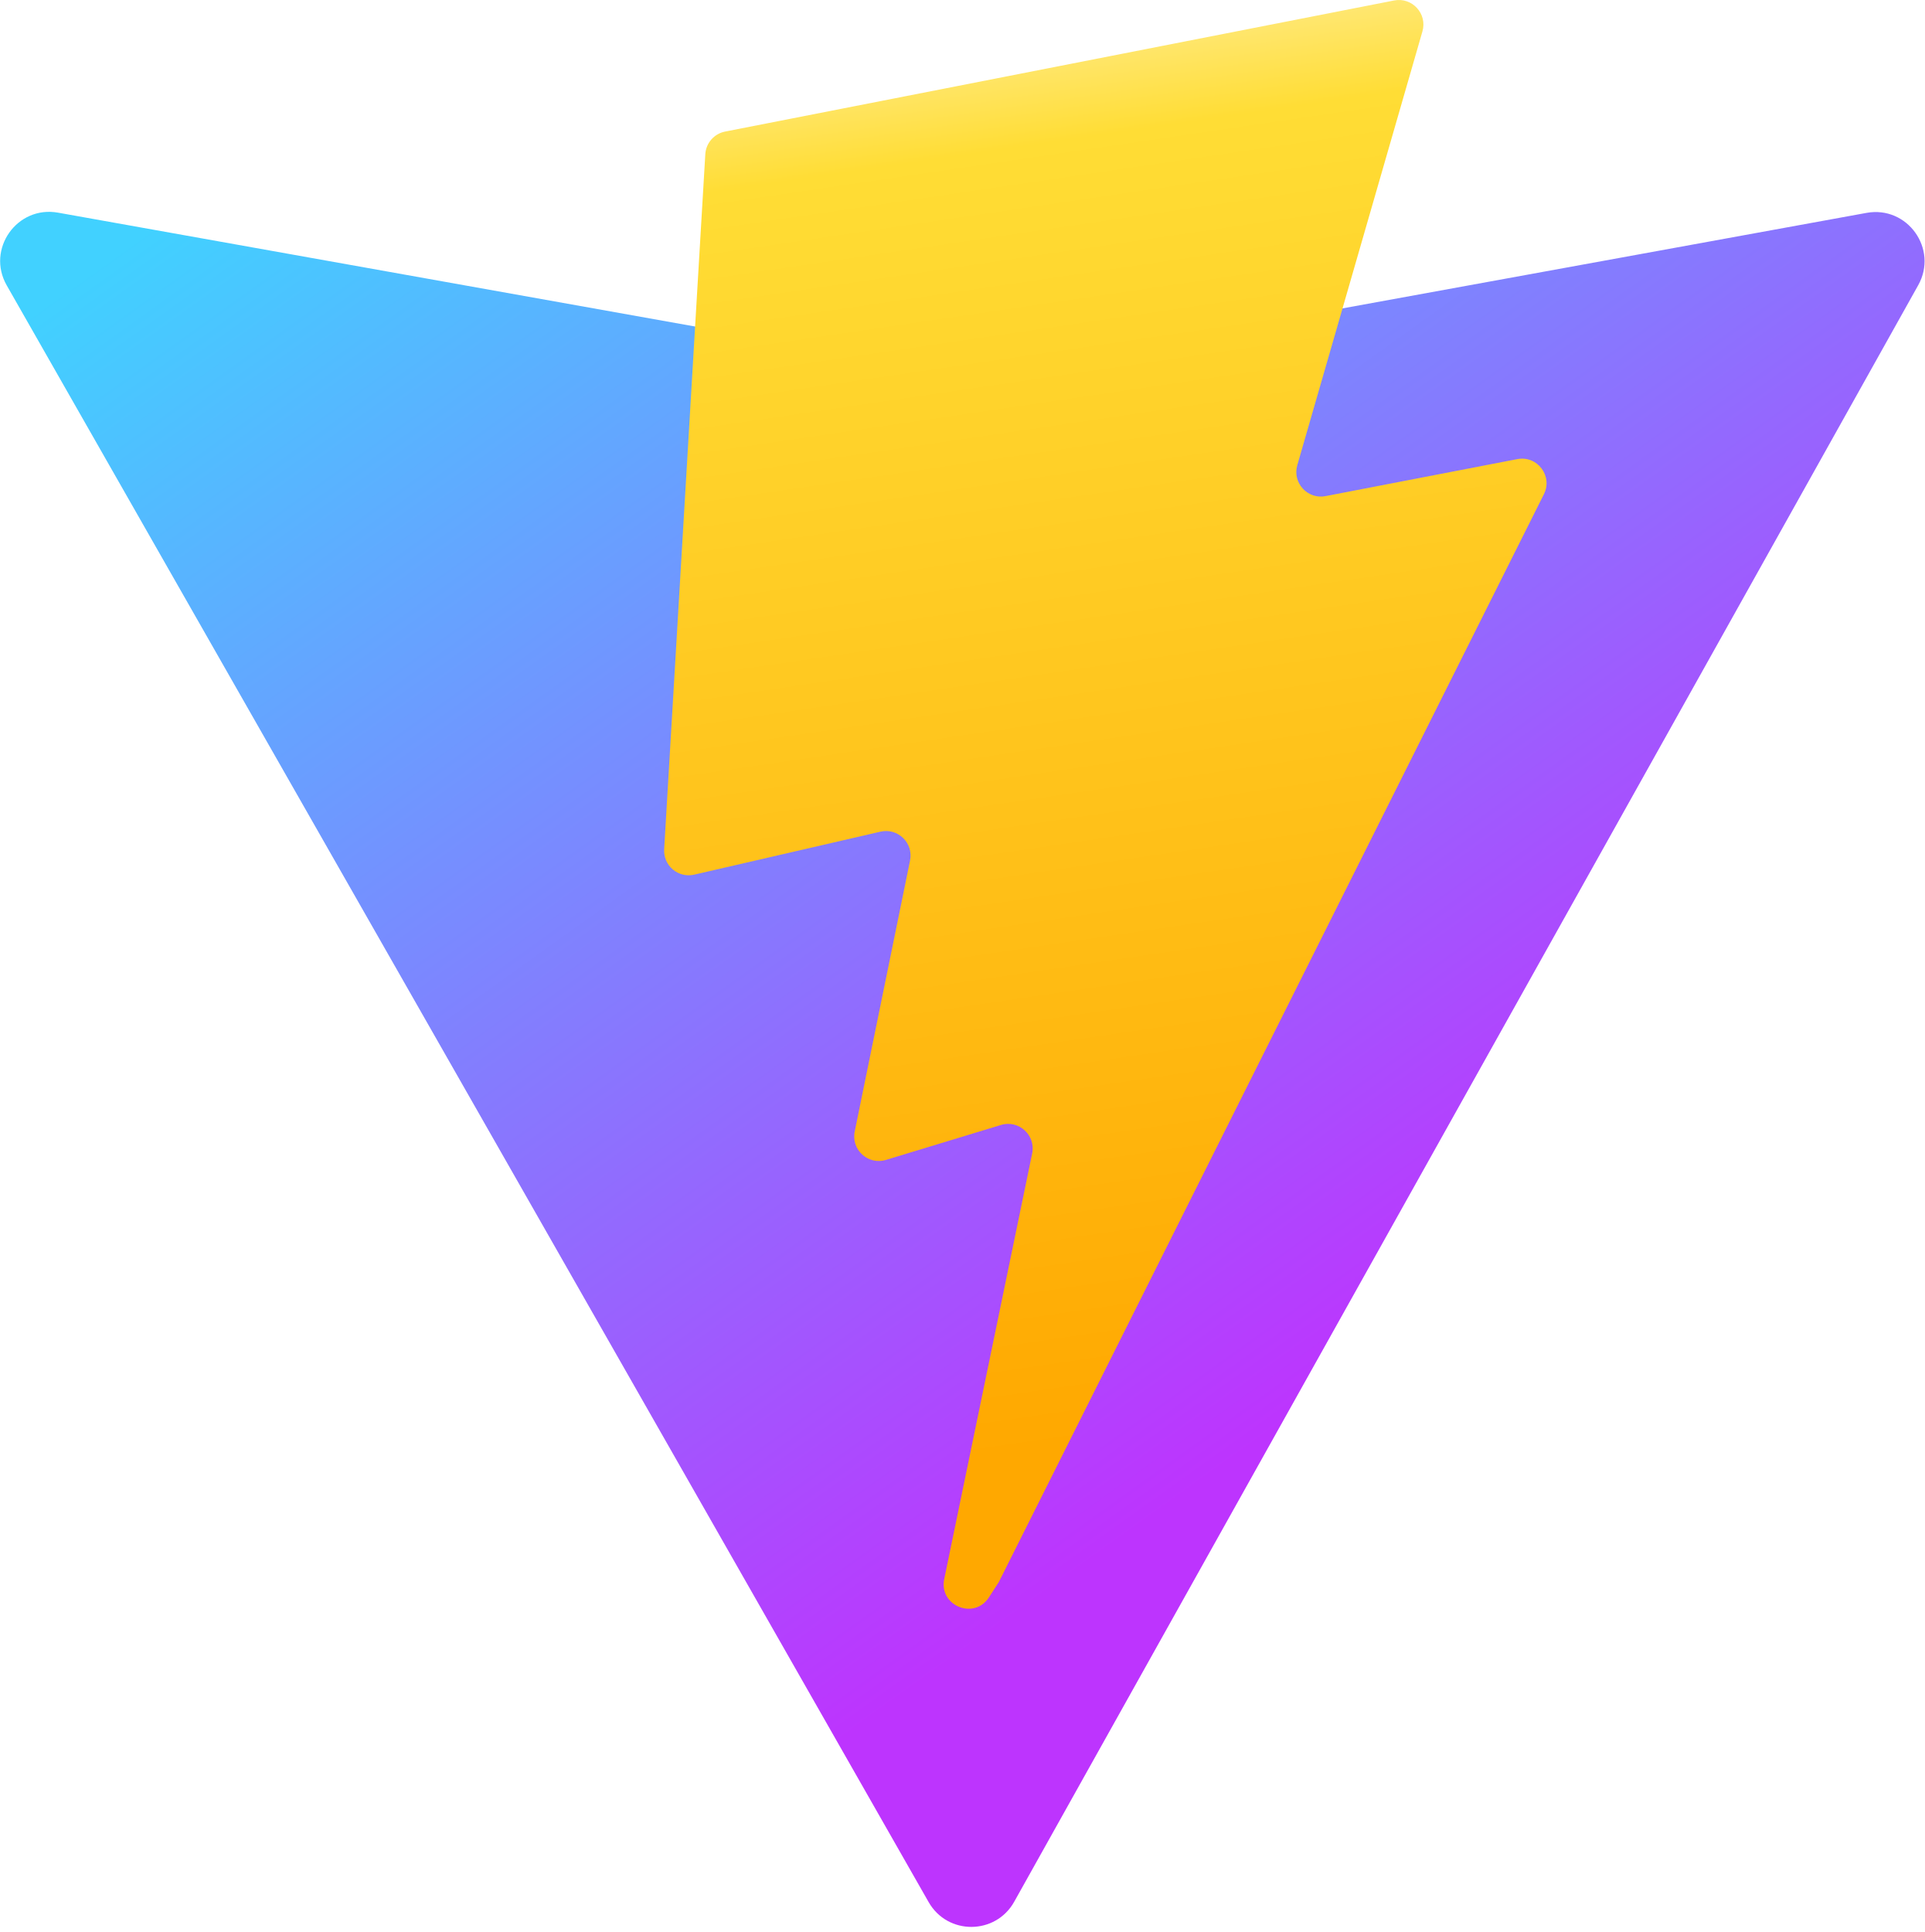
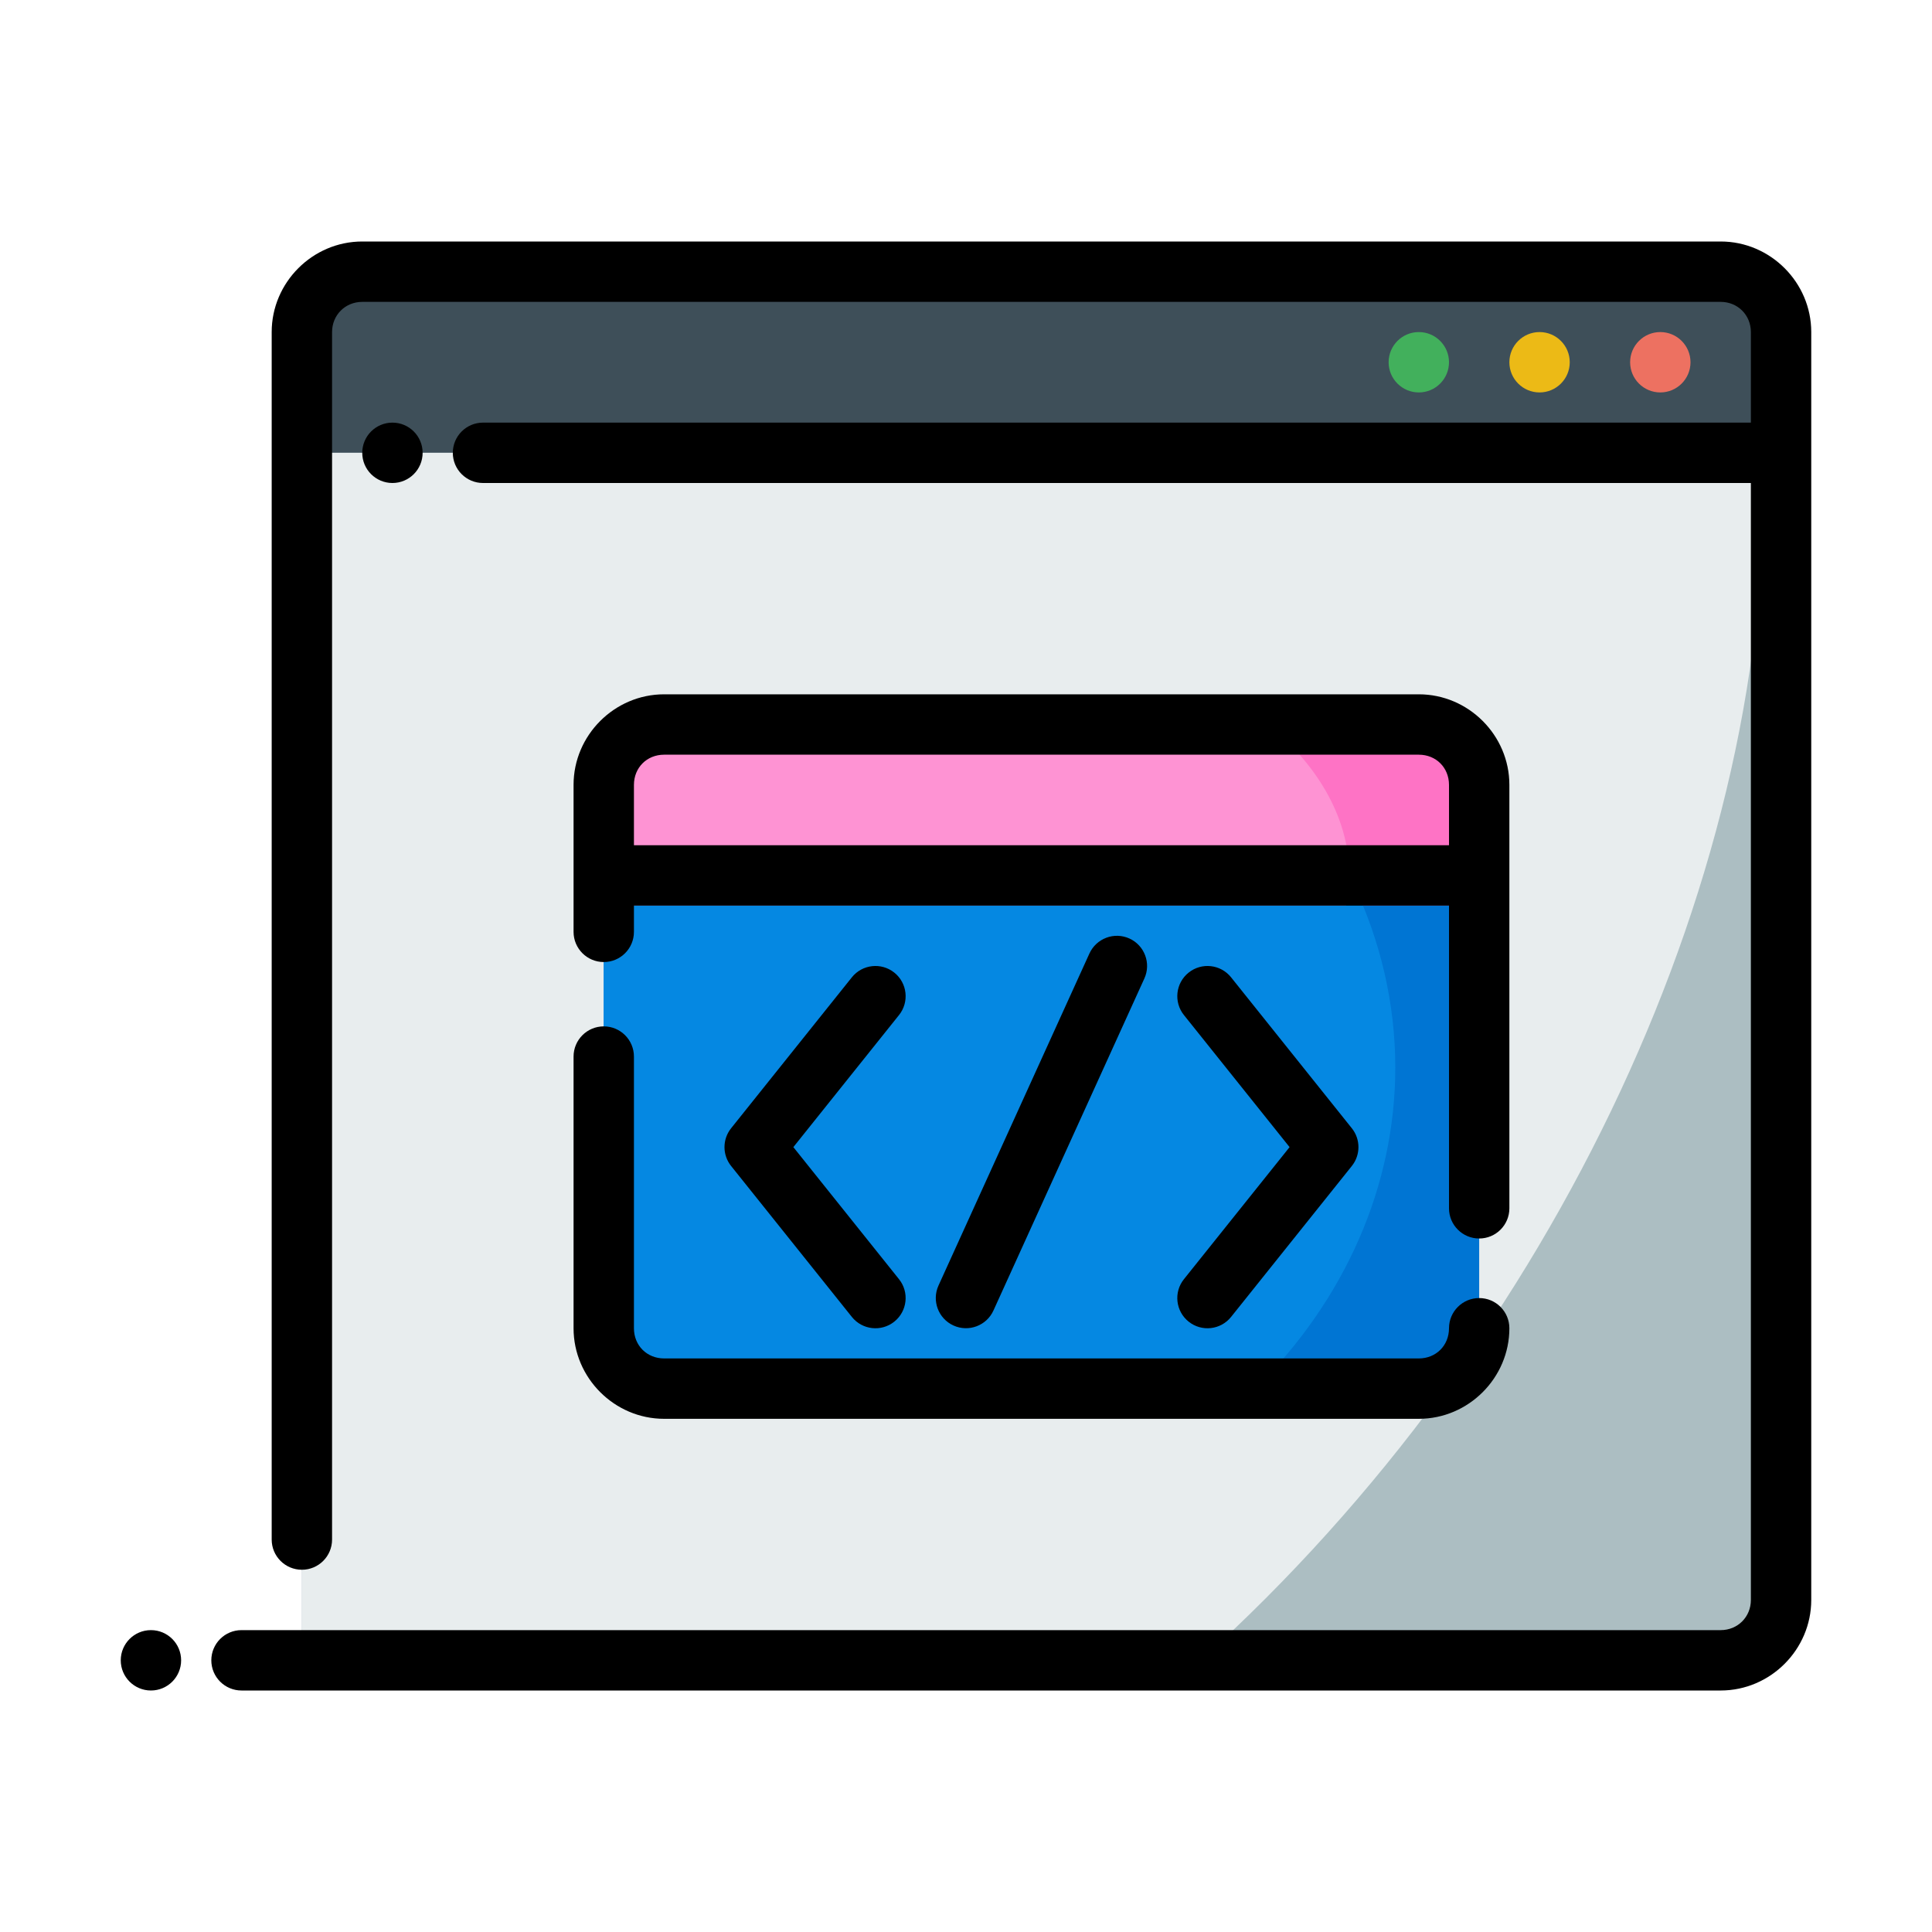
- <svg xmlns="http://www.w3.org/2000/svg" aria-hidden="true" role="img" class="iconify iconify--logos" width="31.88" height="32" preserveAspectRatio="xMidYMid meet" viewBox="0 0 256 257">
-   <defs>
-     <linearGradient id="IconifyId1813088fe1fbc01fb466" x1="-.828%" x2="57.636%" y1="7.652%" y2="78.411%">
-       <stop offset="0%" stop-color="#41D1FF" />
-       <stop offset="100%" stop-color="#BD34FE" />
-     </linearGradient>
-     <linearGradient id="IconifyId1813088fe1fbc01fb467" x1="43.376%" x2="50.316%" y1="2.242%" y2="89.03%">
-       <stop offset="0%" stop-color="#FFEA83" />
-       <stop offset="8.333%" stop-color="#FFDD35" />
-       <stop offset="100%" stop-color="#FFA800" />
-     </linearGradient>
-   </defs>
-   <path fill="url(#IconifyId1813088fe1fbc01fb466)" d="M255.153 37.938L134.897 252.976c-2.483 4.44-8.862 4.466-11.382.048L.875 37.958c-2.746-4.814 1.371-10.646 6.827-9.67l120.385 21.517a6.537 6.537 0 0 0 2.322-.004l117.867-21.483c5.438-.991 9.574 4.796 6.877 9.62Z" />
-   <path fill="url(#IconifyId1813088fe1fbc01fb467)" d="M185.432.063L96.44 17.501a3.268 3.268 0 0 0-2.634 3.014l-5.474 92.456a3.268 3.268 0 0 0 3.997 3.378l24.777-5.718c2.318-.535 4.413 1.507 3.936 3.838l-7.361 36.047c-.495 2.426 1.782 4.5 4.151 3.78l15.304-4.649c2.372-.72 4.652 1.36 4.15 3.788l-11.698 56.621c-.732 3.542 3.979 5.473 5.943 2.437l1.313-2.028l72.516-144.72c1.215-2.423-.88-5.186-3.54-4.672l-25.505 4.922c-2.396.462-4.435-1.77-3.759-4.114l16.646-57.705c.677-2.35-1.37-4.583-3.769-4.113Z" />
+ <svg xmlns="http://www.w3.org/2000/svg" width="800px" height="800px" viewBox="0 0 64 64" id="svg5" version="1.1" xml:space="preserve">
+   <defs id="defs2" />
+   <g id="layer1" transform="translate(-384,-192)">
+     <path d="m 394,201 h 49 v 6 h -49 z" id="path10321" style="fill:#3e4f59;fill-opacity:1;fill-rule:evenodd;stroke-width:2;stroke-linecap:round;stroke-linejoin:round;stroke-miterlimit:4.1" />
+     <path d="m 394,207 h 49 v 40 h -49 z" id="path10323" style="fill:#acbec2;fill-opacity:1;fill-rule:evenodd;stroke-width:2;stroke-linecap:round;stroke-linejoin:round;stroke-miterlimit:4.1" />
+     <path d="m 394,207 v 40 h 29.77 a 28.484,41.393 35.599 0 0 18.625,-40 z" id="path10325" style="fill:#e8edee;fill-opacity:1;fill-rule:evenodd;stroke:none;stroke-width:2;stroke-linecap:round;stroke-linejoin:round;stroke-miterlimit:4.1" />
+     <path d="m 396,200 c -1.645,0 -3,1.355 -3,3 v 40 c 0,0.552 0.448,1 1,1 0.552,0 1,-0.448 1,-1 v -40 c 0,-0.564 0.436,-1 1,-1 h 45 c 0.564,0 1,0.436 1,1 v 3 h -42 c -0.552,0 -1,0.448 -1,1 0,0.552 0.448,1 1,1 h 42 v 37 c 0,0.564 -0.436,1 -1,1 h -49 c -0.552,0 -1,0.448 -1,1 0,0.552 0.448,1 1,1 h 49 c 1.645,0 3,-1.355 3,-3 0,-14 0,-28 0,-42 0,-1.645 -1.355,-3 -3,-3 z" id="path10327" style="color:#000000;fill:#000000;fill-rule:evenodd;stroke-linecap:round;stroke-linejoin:round;stroke-miterlimit:4.1" />
+     <path d="m 439,203 c -0.552,0 -1,0.448 -1,1 0,0.552 0.448,1 1,1 0.552,0 1,-0.448 1,-1 0,-0.552 -0.448,-1 -1,-1 z" id="path10329" style="color:#000000;fill:#ed7161;fill-opacity:1;fill-rule:evenodd;stroke-linecap:round;stroke-linejoin:round;stroke-miterlimit:4.1;-inkscape-stroke:none" />
+     <path d="m 435,203 c -0.552,0 -1,0.448 -1,1 0,0.552 0.448,1 1,1 0.552,0 1,-0.448 1,-1 0,-0.552 -0.448,-1 -1,-1 z" id="path10331" style="color:#000000;fill:#ecba16;fill-opacity:1;fill-rule:evenodd;stroke-linecap:round;stroke-linejoin:round;stroke-miterlimit:4.1;-inkscape-stroke:none" />
+     <path d="m 431,203 c -0.552,0 -1,0.448 -1,1 0,0.552 0.448,1 1,1 0.552,0 1,-0.448 1,-1 0,-0.552 -0.448,-1 -1,-1 z" id="path10333" style="color:#000000;fill:#42b05c;fill-opacity:1;fill-rule:evenodd;stroke-linecap:round;stroke-linejoin:round;stroke-miterlimit:4.1;-inkscape-stroke:none" />
+     <path d="m 389,246 a 1,1 0 0 0 -1,1 1,1 0 0 0 1,1 1,1 0 0 0 1,-1 1,1 0 0 0 -1,-1 z" id="path10335" style="color:#000000;fill:#000000;fill-rule:evenodd;stroke-linecap:round;stroke-linejoin:round;stroke-miterlimit:4.1;-inkscape-stroke:none" />
+     <path d="m 397,206 c -0.552,0 -1,0.448 -1,1 0,0.552 0.448,1 1,1 0.552,0 1,-0.448 1,-1 0,-0.552 -0.448,-1 -1,-1 z" id="path10337" style="color:#000000;fill:#000000;fill-rule:evenodd;stroke-linecap:round;stroke-linejoin:round;stroke-miterlimit:4.1;-inkscape-stroke:none" />
+     <rect height="22" id="rect4427-3" rx="2" ry="2" style="fill:#0075d3;fill-opacity:1;fill-rule:evenodd;stroke:none;stroke-width:2;stroke-linecap:round;stroke-linejoin:round;stroke-miterlimit:4.1" width="29" x="404" y="216" />
+     <rect height="6" id="rect8552-6" style="fill:#fe73c5;fill-opacity:1;fill-rule:evenodd;stroke-width:2;stroke-linecap:round;stroke-linejoin:round;stroke-miterlimit:4.1" width="29" x="404" y="216" />
+     <path d="m 406,216 c -1.108,0 -2,0.892 -2,2 v 18 c 0,1.108 0.892,2 2,2 h 19.584 A 19.317,16.375 0 0 0 430.221,227.367 19.317,16.375 0 0 0 424.803,216 Z" id="path27648-7" style="fill:#0588e2;fill-opacity:1;fill-rule:evenodd;stroke:none;stroke-width:2;stroke-linecap:round;stroke-linejoin:round;stroke-miterlimit:4.1" />
+     <path d="m 404,216 v 6 h 24.59 a 14,8.5 0 0 0 0.109,-1 14,8.5 0 0 0 -2.68,-5 z" id="path8626-5" style="fill:#fe93d3;fill-opacity:1;fill-rule:evenodd;stroke-width:2;stroke-linecap:round;stroke-linejoin:round;stroke-miterlimit:4.1" />
+     <g id="path5132">
+       <path d="m 404,221 h 29" id="path15606" style="color:#000000;fill:#918383;fill-rule:evenodd;stroke-width:2;stroke-linecap:round;stroke-linejoin:round;stroke-miterlimit:4.1;-inkscape-stroke:none" />
+       <path d="m 406,215 c -1.645,0 -3,1.355 -3,3 0,1.623 0,3.246 0,4.869 0,0.552 0.448,1 1,1 0.552,0 1,-0.448 1,-1 V 222 h 27 v 10.027 c 0,0.552 0.448,1 1,1 0.552,0 1,-0.448 1,-1 0,-4.676 0,-9.352 0,-14.027 0,-1.645 -1.355,-3 -3,-3 z m 0,2 h 25 c 0.571,0 1,0.429 1,1 v 2 h -27 v -2 c 0,-0.571 0.429,-1 1,-1 z m -2,9 c -0.552,0 -1,0.448 -1,1 v 9 c 0,1.645 1.355,3 3,3 h 25 c 1.645,0 3,-1.355 3,-3 0,-0.552 -0.448,-1 -1,-1 -0.552,0 -1,0.448 -1,1 0,0.571 -0.429,1 -1,1 h -25 c -0.571,0 -1,-0.429 -1,-1 v -9 c 0,-0.552 -0.448,-1 -1,-1 z" id="path15608" style="color:#000000;fill:#000000;fill-rule:evenodd;stroke-linecap:round;stroke-linejoin:round;stroke-miterlimit:4.1;-inkscape-stroke:none" />
+     </g>
+     <path d="m 413.625,224.219 a 1,1 0 0 0 -1.406,0.156 l -4,5 a 1,1 0 0 0 0,1.25 l 4,5 a 1,1 0 0 0 1.406,0.156 1,1 0 0 0 0.156,-1.406 l -3.5,-4.375 3.5,-4.375 a 1,1 0 0 0 -0.156,-1.406 z" id="path5138" style="color:#000000;fill:#000000;fill-rule:evenodd;stroke-linecap:round;stroke-linejoin:round;stroke-miterlimit:4.1" />
+     <path d="m 423.375,224.219 a 1,1 0 0 0 -0.156,1.406 l 3.5,4.375 -3.5,4.375 a 1,1 0 0 0 0.156,1.406 1,1 0 0 0 1.406,-0.156 l 4,-5 a 1,1 0 0 0 0,-1.25 l -4,-5 a 1,1 0 0 0 -1.406,-0.156 z" id="path5140" style="color:#000000;fill:#000000;fill-rule:evenodd;stroke-linecap:round;stroke-linejoin:round;stroke-miterlimit:4.1;-inkscape-stroke:none" />
+     <path d="m 420.648,223.064 a 1,1 0 0 0 -0.559,0.521 l -5,11 a 1,1 0 0 0 0.496,1.324 1,1 0 0 0 1.324,-0.496 l 5,-11 a 1,1 0 0 0 -0.496,-1.324 1,1 0 0 0 -0.766,-0.025 z" id="path5148" style="color:#000000;fill:#000000;fill-rule:evenodd;stroke-linecap:round;stroke-linejoin:round;stroke-miterlimit:4.1" />
+   </g>
</svg>
